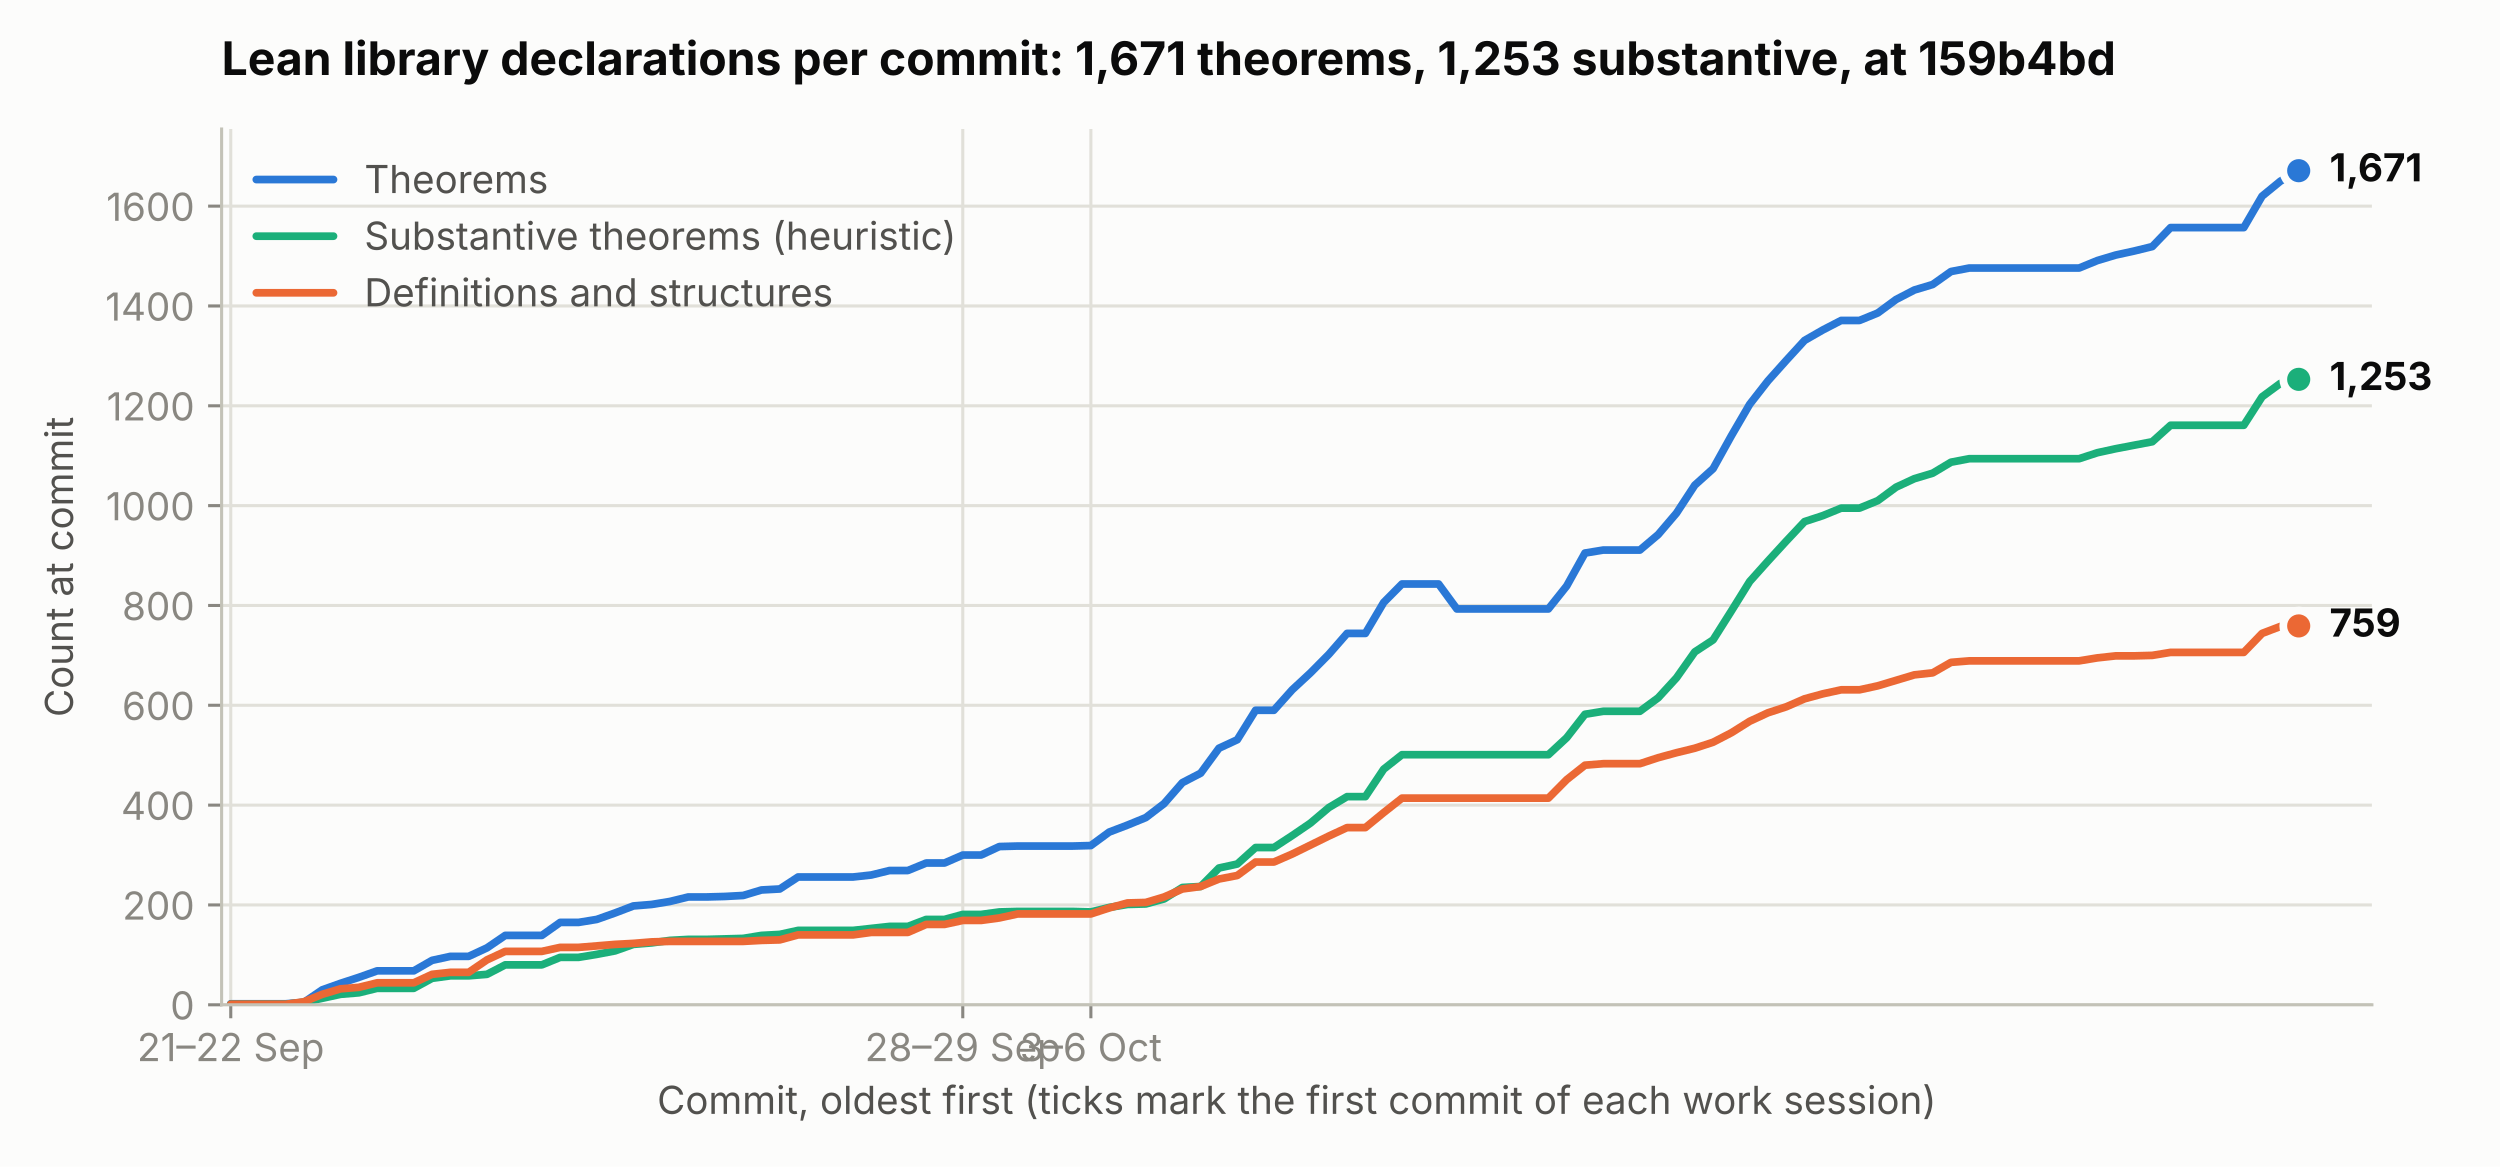
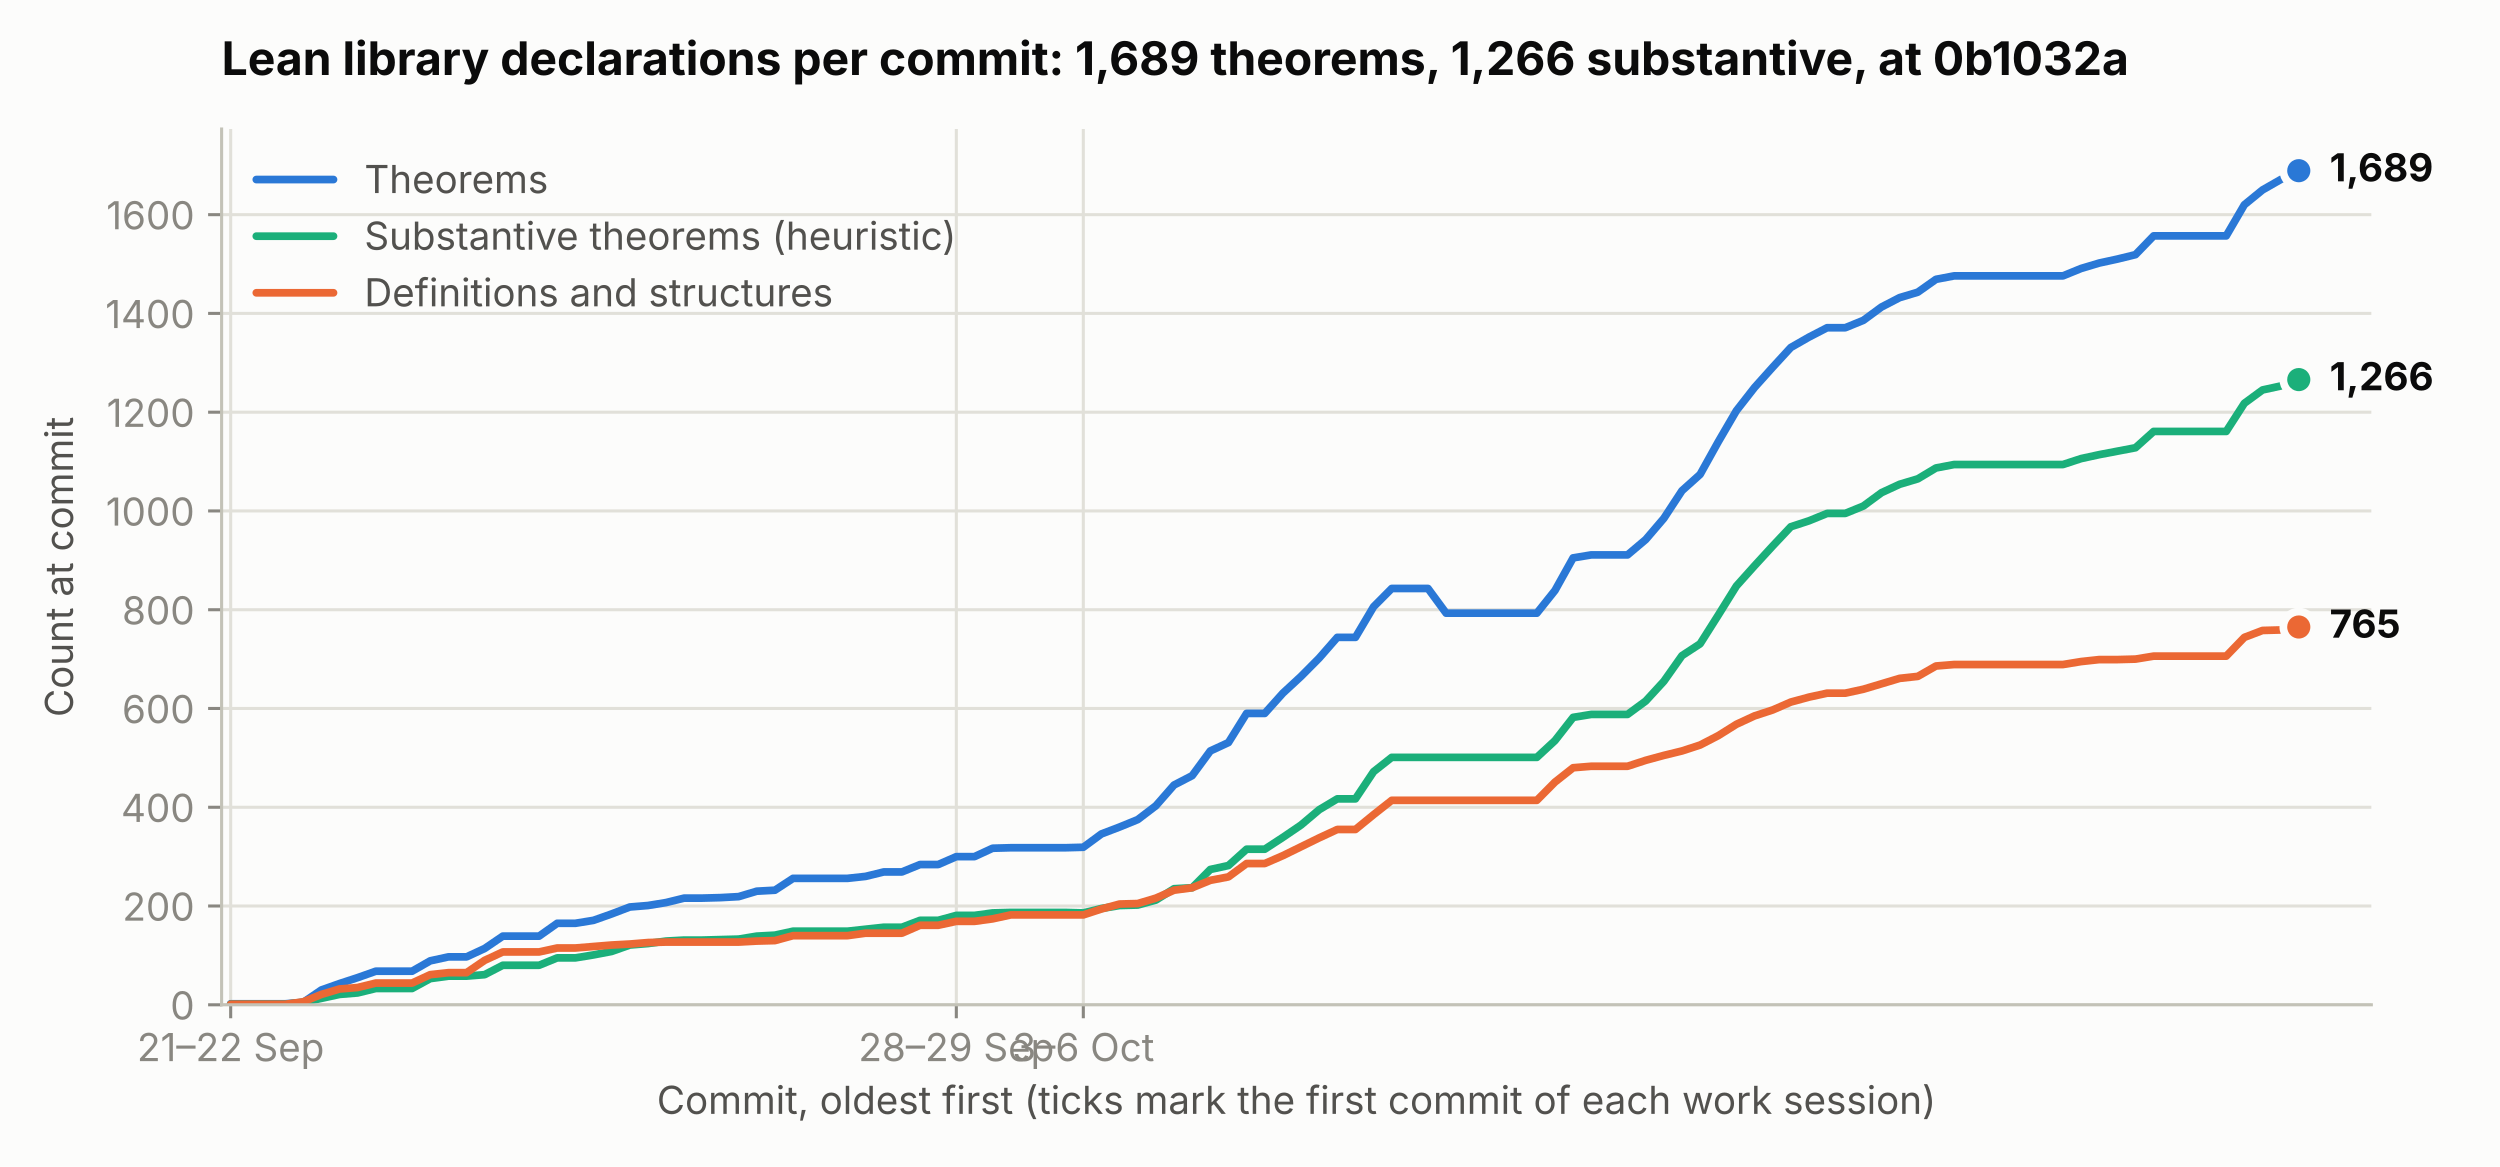
<svg xmlns="http://www.w3.org/2000/svg" xmlns:xlink="http://www.w3.org/1999/xlink" width="648pt" height="302.4pt" viewBox="0 0 648 302.4" version="1.1">
  <defs>
    <style type="text/css">*{stroke-linejoin: round; stroke-linecap: butt}</style>
  </defs>
  <g id="figure_1">
    <g id="patch_1">
      <path d="M 0 302.4 L 648 302.4 L 648 0 L 0 0 z " style="fill: #fcfcfb" />
    </g>
    <g id="axes_1">
      <g id="patch_2">
-         <path d="M 57.44 260.44 L 614.796 260.44 L 614.796 33.44 L 57.44 33.44 z " style="fill: #fcfcfb" />
+         <path d="M 57.44 260.44 L 614.652 260.44 L 614.652 33.44 L 57.44 33.44 z " style="fill: #fcfcfb" />
      </g>
      <g id="matplotlib.axis_1">
        <g id="xtick_1">
          <g id="line2d_1">
-             <path d="M 59.812 260.44 L 59.812 33.44 " clip-path="url(#pacb0f9a230)" style="fill: none; stroke: #e1e0d9; stroke-width: 0.8; stroke-linecap: square" />
+             <path d="M 59.791 260.44 L 59.791 33.44 " clip-path="url(#p38d503b0bf)" style="fill: none; stroke: #e1e0d9; stroke-width: 0.8; stroke-linecap: square" />
          </g>
          <g id="line2d_2">
            <defs>
              <path id="m02e6627c96" d="M 0 0 L 0 3.5 " style="stroke: #898781; stroke-width: 0.8" />
            </defs>
            <g>
-               <use xlink:href="#m02e6627c96" x="59.812" y="260.44" style="fill: #898781; stroke: #898781; stroke-width: 0.8" />
+               <use xlink:href="#m02e6627c96" x="59.791" y="260.44" style="fill: #898781; stroke: #898781; stroke-width: 0.8" />
            </g>
          </g>
          <g id="text_1">
-             <text style="font-size: 10px; font-family: 'Inter', 'Helvetica Neue', 'Arial', 'DejaVu Sans', sans-serif; text-anchor: middle; fill: #898781" x="59.812" y="275.038" transform="rotate(-0 59.81173 275.0384)">21–22 Sep</text>
+             <text style="font-size: 10px; font-family: 'Inter', 'Helvetica Neue', 'Arial', 'DejaVu Sans', sans-serif; text-anchor: middle; fill: #898781" x="59.791" y="275.038" transform="rotate(-0 59.79111 275.0384)">21–22 Sep</text>
          </g>
        </g>
        <g id="xtick_2">
          <g id="line2d_3">
-             <path d="M 249.55 260.44 L 249.55 33.44 " clip-path="url(#pacb0f9a230)" style="fill: none; stroke: #e1e0d9; stroke-width: 0.8; stroke-linecap: square" />
+             <path d="M 247.88 260.44 L 247.88 33.44 " clip-path="url(#p38d503b0bf)" style="fill: none; stroke: #e1e0d9; stroke-width: 0.8; stroke-linecap: square" />
          </g>
          <g id="line2d_4">
            <g>
-               <use xlink:href="#m02e6627c96" x="249.55" y="260.44" style="fill: #898781; stroke: #898781; stroke-width: 0.8" />
+               <use xlink:href="#m02e6627c96" x="247.88" y="260.44" style="fill: #898781; stroke: #898781; stroke-width: 0.8" />
            </g>
          </g>
          <g id="text_2">
-             <text style="font-size: 10px; font-family: 'Inter', 'Helvetica Neue', 'Arial', 'DejaVu Sans', sans-serif; text-anchor: middle; fill: #898781" x="249.55" y="275.038" transform="rotate(-0 249.55 275.0384)">28–29 Sep</text>
+             <text style="font-size: 10px; font-family: 'Inter', 'Helvetica Neue', 'Arial', 'DejaVu Sans', sans-serif; text-anchor: middle; fill: #898781" x="247.88" y="275.038" transform="rotate(-0 247.8795 275.0384)">28–29 Sep</text>
          </g>
        </g>
        <g id="xtick_3">
          <g id="line2d_5">
-             <path d="M 282.754 260.44 L 282.754 33.44 " clip-path="url(#pacb0f9a230)" style="fill: none; stroke: #e1e0d9; stroke-width: 0.8; stroke-linecap: square" />
+             <path d="M 280.795 260.44 L 280.795 33.44 " clip-path="url(#p38d503b0bf)" style="fill: none; stroke: #e1e0d9; stroke-width: 0.8; stroke-linecap: square" />
          </g>
          <g id="line2d_6">
            <g>
-               <use xlink:href="#m02e6627c96" x="282.754" y="260.44" style="fill: #898781; stroke: #898781; stroke-width: 0.8" />
+               <use xlink:href="#m02e6627c96" x="280.795" y="260.44" style="fill: #898781; stroke: #898781; stroke-width: 0.8" />
            </g>
          </g>
          <g id="text_3">
-             <text style="font-size: 10px; font-family: 'Inter', 'Helvetica Neue', 'Arial', 'DejaVu Sans', sans-serif; text-anchor: middle; fill: #898781" x="282.754" y="275.038" transform="rotate(-0 282.7542 275.0384)">3–6 Oct</text>
+             <text style="font-size: 10px; font-family: 'Inter', 'Helvetica Neue', 'Arial', 'DejaVu Sans', sans-serif; text-anchor: middle; fill: #898781" x="280.795" y="275.038" transform="rotate(-0 280.795 275.0384)">3–6 Oct</text>
          </g>
        </g>
        <g id="text_4">
-           <text style="font-size: 10px; font-family: 'Inter', 'Helvetica Neue', 'Arial', 'DejaVu Sans', sans-serif; text-anchor: middle; fill: #52514e" x="336.118" y="288.717" transform="rotate(-0 336.1181 288.7166)">Commit, oldest first (ticks mark the first commit of each work session)</text>
+           <text style="font-size: 10px; font-family: 'Inter', 'Helvetica Neue', 'Arial', 'DejaVu Sans', sans-serif; text-anchor: middle; fill: #52514e" x="336.046" y="288.717" transform="rotate(-0 336.0459 288.7166)">Commit, oldest first (ticks mark the first commit of each work session)</text>
        </g>
      </g>
      <g id="matplotlib.axis_2">
        <g id="ytick_1">
          <g id="line2d_7">
-             <path d="M 57.44 260.44 L 614.796 260.44 " clip-path="url(#pacb0f9a230)" style="fill: none; stroke: #e1e0d9; stroke-width: 0.8; stroke-linecap: square" />
+             <path d="M 57.44 260.44 L 614.652 260.44 " clip-path="url(#p38d503b0bf)" style="fill: none; stroke: #e1e0d9; stroke-width: 0.8; stroke-linecap: square" />
          </g>
          <g id="line2d_8">
            <defs>
              <path id="mba09e6026b" d="M 0 0 L -3.5 0 " style="stroke: #898781; stroke-width: 0.8" />
            </defs>
            <g>
              <use xlink:href="#mba09e6026b" x="57.44" y="260.44" style="fill: #898781; stroke: #898781; stroke-width: 0.8" />
            </g>
          </g>
          <g id="text_5">
            <text style="font-size: 10px; font-family: 'Inter', 'Helvetica Neue', 'Arial', 'DejaVu Sans', sans-serif; text-anchor: end; fill: #898781" x="50.44" y="264.239" transform="rotate(-0 50.44 264.2392)">0</text>
          </g>
        </g>
        <g id="ytick_2">
          <g id="line2d_9">
-             <path d="M 57.44 234.564 L 614.796 234.564 " clip-path="url(#pacb0f9a230)" style="fill: none; stroke: #e1e0d9; stroke-width: 0.8; stroke-linecap: square" />
+             <path d="M 57.44 234.839 L 614.652 234.839 " clip-path="url(#p38d503b0bf)" style="fill: none; stroke: #e1e0d9; stroke-width: 0.8; stroke-linecap: square" />
          </g>
          <g id="line2d_10">
            <g>
-               <use xlink:href="#mba09e6026b" x="57.44" y="234.564" style="fill: #898781; stroke: #898781; stroke-width: 0.8" />
+               <use xlink:href="#mba09e6026b" x="57.44" y="234.839" style="fill: #898781; stroke: #898781; stroke-width: 0.8" />
            </g>
          </g>
          <g id="text_6">
-             <text style="font-size: 10px; font-family: 'Inter', 'Helvetica Neue', 'Arial', 'DejaVu Sans', sans-serif; text-anchor: end; fill: #898781" x="50.44" y="238.363" transform="rotate(-0 50.44 238.3629)">200</text>
+             <text style="font-size: 10px; font-family: 'Inter', 'Helvetica Neue', 'Arial', 'DejaVu Sans', sans-serif; text-anchor: end; fill: #898781" x="50.44" y="238.639" transform="rotate(-0 50.44 238.6387)">200</text>
          </g>
        </g>
        <g id="ytick_3">
          <g id="line2d_11">
-             <path d="M 57.44 208.687 L 614.796 208.687 " clip-path="url(#pacb0f9a230)" style="fill: none; stroke: #e1e0d9; stroke-width: 0.8; stroke-linecap: square" />
+             <path d="M 57.44 209.239 L 614.652 209.239 " clip-path="url(#p38d503b0bf)" style="fill: none; stroke: #e1e0d9; stroke-width: 0.8; stroke-linecap: square" />
          </g>
          <g id="line2d_12">
            <g>
-               <use xlink:href="#mba09e6026b" x="57.44" y="208.687" style="fill: #898781; stroke: #898781; stroke-width: 0.8" />
+               <use xlink:href="#mba09e6026b" x="57.44" y="209.239" style="fill: #898781; stroke: #898781; stroke-width: 0.8" />
            </g>
          </g>
          <g id="text_7">
-             <text style="font-size: 10px; font-family: 'Inter', 'Helvetica Neue', 'Arial', 'DejaVu Sans', sans-serif; text-anchor: end; fill: #898781" x="50.44" y="212.487" transform="rotate(-0 50.44 212.4866)">400</text>
+             <text style="font-size: 10px; font-family: 'Inter', 'Helvetica Neue', 'Arial', 'DejaVu Sans', sans-serif; text-anchor: end; fill: #898781" x="50.44" y="213.038" transform="rotate(-0 50.44 213.0381)">400</text>
          </g>
        </g>
        <g id="ytick_4">
          <g id="line2d_13">
-             <path d="M 57.44 182.811 L 614.796 182.811 " clip-path="url(#pacb0f9a230)" style="fill: none; stroke: #e1e0d9; stroke-width: 0.8; stroke-linecap: square" />
+             <path d="M 57.44 183.638 L 614.652 183.638 " clip-path="url(#p38d503b0bf)" style="fill: none; stroke: #e1e0d9; stroke-width: 0.8; stroke-linecap: square" />
          </g>
          <g id="line2d_14">
            <g>
-               <use xlink:href="#mba09e6026b" x="57.44" y="182.811" style="fill: #898781; stroke: #898781; stroke-width: 0.8" />
+               <use xlink:href="#mba09e6026b" x="57.44" y="183.638" style="fill: #898781; stroke: #898781; stroke-width: 0.8" />
            </g>
          </g>
          <g id="text_8">
-             <text style="font-size: 10px; font-family: 'Inter', 'Helvetica Neue', 'Arial', 'DejaVu Sans', sans-serif; text-anchor: end; fill: #898781" x="50.44" y="186.61" transform="rotate(-0 50.44 186.6103)">600</text>
+             <text style="font-size: 10px; font-family: 'Inter', 'Helvetica Neue', 'Arial', 'DejaVu Sans', sans-serif; text-anchor: end; fill: #898781" x="50.44" y="187.438" transform="rotate(-0 50.44 187.4376)">600</text>
          </g>
        </g>
        <g id="ytick_5">
          <g id="line2d_15">
-             <path d="M 57.44 156.935 L 614.796 156.935 " clip-path="url(#pacb0f9a230)" style="fill: none; stroke: #e1e0d9; stroke-width: 0.8; stroke-linecap: square" />
+             <path d="M 57.44 158.038 L 614.652 158.038 " clip-path="url(#p38d503b0bf)" style="fill: none; stroke: #e1e0d9; stroke-width: 0.8; stroke-linecap: square" />
          </g>
          <g id="line2d_16">
            <g>
-               <use xlink:href="#mba09e6026b" x="57.44" y="156.935" style="fill: #898781; stroke: #898781; stroke-width: 0.8" />
+               <use xlink:href="#mba09e6026b" x="57.44" y="158.038" style="fill: #898781; stroke: #898781; stroke-width: 0.8" />
            </g>
          </g>
          <g id="text_9">
-             <text style="font-size: 10px; font-family: 'Inter', 'Helvetica Neue', 'Arial', 'DejaVu Sans', sans-serif; text-anchor: end; fill: #898781" x="50.44" y="160.734" transform="rotate(-0 50.44 160.7339)">800</text>
+             <text style="font-size: 10px; font-family: 'Inter', 'Helvetica Neue', 'Arial', 'DejaVu Sans', sans-serif; text-anchor: end; fill: #898781" x="50.44" y="161.837" transform="rotate(-0 50.44 161.8371)">800</text>
          </g>
        </g>
        <g id="ytick_6">
          <g id="line2d_17">
-             <path d="M 57.44 131.058 L 614.796 131.058 " clip-path="url(#pacb0f9a230)" style="fill: none; stroke: #e1e0d9; stroke-width: 0.8; stroke-linecap: square" />
+             <path d="M 57.44 132.437 L 614.652 132.437 " clip-path="url(#p38d503b0bf)" style="fill: none; stroke: #e1e0d9; stroke-width: 0.8; stroke-linecap: square" />
          </g>
          <g id="line2d_18">
            <g>
-               <use xlink:href="#mba09e6026b" x="57.44" y="131.058" style="fill: #898781; stroke: #898781; stroke-width: 0.8" />
+               <use xlink:href="#mba09e6026b" x="57.44" y="132.437" style="fill: #898781; stroke: #898781; stroke-width: 0.8" />
            </g>
          </g>
          <g id="text_10">
-             <text style="font-size: 10px; font-family: 'Inter', 'Helvetica Neue', 'Arial', 'DejaVu Sans', sans-serif; text-anchor: end; fill: #898781" x="50.44" y="134.858" transform="rotate(-0 50.44 134.8576)">1000</text>
+             <text style="font-size: 10px; font-family: 'Inter', 'Helvetica Neue', 'Arial', 'DejaVu Sans', sans-serif; text-anchor: end; fill: #898781" x="50.44" y="136.237" transform="rotate(-0 50.44 136.2365)">1000</text>
          </g>
        </g>
        <g id="ytick_7">
          <g id="line2d_19">
-             <path d="M 57.44 105.182 L 614.796 105.182 " clip-path="url(#pacb0f9a230)" style="fill: none; stroke: #e1e0d9; stroke-width: 0.8; stroke-linecap: square" />
+             <path d="M 57.44 106.837 L 614.652 106.837 " clip-path="url(#p38d503b0bf)" style="fill: none; stroke: #e1e0d9; stroke-width: 0.8; stroke-linecap: square" />
          </g>
          <g id="line2d_20">
            <g>
-               <use xlink:href="#mba09e6026b" x="57.44" y="105.182" style="fill: #898781; stroke: #898781; stroke-width: 0.8" />
+               <use xlink:href="#mba09e6026b" x="57.44" y="106.837" style="fill: #898781; stroke: #898781; stroke-width: 0.8" />
            </g>
          </g>
          <g id="text_11">
-             <text style="font-size: 10px; font-family: 'Inter', 'Helvetica Neue', 'Arial', 'DejaVu Sans', sans-serif; text-anchor: end; fill: #898781" x="50.44" y="108.981" transform="rotate(-0 50.44 108.9813)">1200</text>
+             <text style="font-size: 10px; font-family: 'Inter', 'Helvetica Neue', 'Arial', 'DejaVu Sans', sans-serif; text-anchor: end; fill: #898781" x="50.44" y="110.636" transform="rotate(-0 50.44 110.636)">1200</text>
          </g>
        </g>
        <g id="ytick_8">
          <g id="line2d_21">
-             <path d="M 57.44 79.306 L 614.796 79.306 " clip-path="url(#pacb0f9a230)" style="fill: none; stroke: #e1e0d9; stroke-width: 0.8; stroke-linecap: square" />
+             <path d="M 57.44 81.236 L 614.652 81.236 " clip-path="url(#p38d503b0bf)" style="fill: none; stroke: #e1e0d9; stroke-width: 0.8; stroke-linecap: square" />
          </g>
          <g id="line2d_22">
            <g>
-               <use xlink:href="#mba09e6026b" x="57.44" y="79.306" style="fill: #898781; stroke: #898781; stroke-width: 0.8" />
+               <use xlink:href="#mba09e6026b" x="57.44" y="81.236" style="fill: #898781; stroke: #898781; stroke-width: 0.8" />
            </g>
          </g>
          <g id="text_12">
-             <text style="font-size: 10px; font-family: 'Inter', 'Helvetica Neue', 'Arial', 'DejaVu Sans', sans-serif; text-anchor: end; fill: #898781" x="50.44" y="83.105" transform="rotate(-0 50.44 83.10499)">1400</text>
+             <text style="font-size: 10px; font-family: 'Inter', 'Helvetica Neue', 'Arial', 'DejaVu Sans', sans-serif; text-anchor: end; fill: #898781" x="50.44" y="85.035" transform="rotate(-0 50.44 85.03543)">1400</text>
          </g>
        </g>
        <g id="ytick_9">
          <g id="line2d_23">
-             <path d="M 57.44 53.429 L 614.796 53.429 " clip-path="url(#pacb0f9a230)" style="fill: none; stroke: #e1e0d9; stroke-width: 0.8; stroke-linecap: square" />
+             <path d="M 57.44 55.636 L 614.652 55.636 " clip-path="url(#p38d503b0bf)" style="fill: none; stroke: #e1e0d9; stroke-width: 0.8; stroke-linecap: square" />
          </g>
          <g id="line2d_24">
            <g>
-               <use xlink:href="#mba09e6026b" x="57.44" y="53.429" style="fill: #898781; stroke: #898781; stroke-width: 0.8" />
+               <use xlink:href="#mba09e6026b" x="57.44" y="55.636" style="fill: #898781; stroke: #898781; stroke-width: 0.8" />
            </g>
          </g>
          <g id="text_13">
-             <text style="font-size: 10px; font-family: 'Inter', 'Helvetica Neue', 'Arial', 'DejaVu Sans', sans-serif; text-anchor: end; fill: #898781" x="50.44" y="57.229" transform="rotate(-0 50.44 57.22867)">1600</text>
+             <text style="font-size: 10px; font-family: 'Inter', 'Helvetica Neue', 'Arial', 'DejaVu Sans', sans-serif; text-anchor: end; fill: #898781" x="50.44" y="59.435" transform="rotate(-0 50.44 59.43489)">1600</text>
          </g>
        </g>
        <g id="text_14">
          <text style="font-size: 10px; font-family: 'Inter', 'Helvetica Neue', 'Arial', 'DejaVu Sans', sans-serif; text-anchor: middle; fill: #52514e" x="18.91" y="146.94" transform="rotate(-90 18.91031 146.94)">Count at commit</text>
        </g>
      </g>
      <g id="line2d_25">
-         <path d="M 59.812 260.181 L 64.555 260.181 L 69.299 260.181 L 74.042 260.181 L 78.786 259.793 L 83.529 256.559 L 88.272 254.877 L 93.016 253.324 L 97.759 251.642 L 102.503 251.642 L 107.246 251.642 L 111.99 248.925 L 116.733 247.89 L 121.477 247.89 L 126.22 245.69 L 130.964 242.456 L 135.707 242.456 L 140.45 242.456 L 145.194 239.092 L 149.937 239.092 L 154.681 238.316 L 159.424 236.634 L 164.168 234.822 L 168.911 234.434 L 173.655 233.658 L 178.398 232.494 L 183.142 232.494 L 187.885 232.364 L 192.629 232.105 L 197.372 230.682 L 202.115 230.423 L 206.859 227.318 L 211.602 227.318 L 216.346 227.318 L 221.089 227.318 L 225.833 226.801 L 230.576 225.636 L 235.32 225.636 L 240.063 223.696 L 244.807 223.696 L 249.55 221.626 L 254.293 221.626 L 259.037 219.426 L 263.78 219.297 L 268.524 219.297 L 273.267 219.297 L 278.011 219.297 L 282.754 219.167 L 287.498 215.674 L 292.241 213.863 L 296.985 211.922 L 301.728 208.299 L 306.471 202.865 L 311.215 200.407 L 315.958 193.938 L 320.702 191.738 L 325.445 184.105 L 330.189 184.105 L 334.932 178.8 L 339.676 174.401 L 344.419 169.614 L 349.163 164.18 L 353.906 164.18 L 358.65 156.158 L 363.393 151.371 L 368.136 151.371 L 372.88 151.371 L 377.623 157.84 L 382.367 157.84 L 387.11 157.84 L 391.854 157.84 L 396.597 157.84 L 401.341 157.84 L 406.084 151.889 L 410.828 143.35 L 415.571 142.573 L 420.314 142.573 L 425.058 142.573 L 429.801 138.563 L 434.545 132.999 L 439.288 125.754 L 444.032 121.484 L 448.775 112.945 L 453.519 104.794 L 458.262 98.713 L 463.006 93.408 L 467.749 88.233 L 472.492 85.516 L 477.236 83.058 L 481.979 83.058 L 486.723 81.117 L 491.466 77.624 L 496.21 75.166 L 500.953 73.742 L 505.697 70.378 L 510.44 69.473 L 515.184 69.473 L 519.927 69.473 L 524.67 69.473 L 529.414 69.473 L 534.157 69.473 L 538.901 69.473 L 543.644 67.532 L 548.388 66.109 L 553.131 65.074 L 557.875 63.909 L 562.618 58.993 L 567.362 58.993 L 572.105 58.993 L 576.849 58.993 L 581.592 58.993 L 586.335 50.842 L 591.079 46.96 L 595.822 44.243 " clip-path="url(#pacb0f9a230)" style="fill: none; stroke: #2a78d6; stroke-width: 2; stroke-linecap: round" />
+         <path d="M 59.791 260.184 L 64.493 260.184 L 69.196 260.184 L 73.898 260.184 L 78.6 259.8 L 83.302 256.6 L 88.004 254.936 L 92.707 253.4 L 97.409 251.736 L 102.111 251.736 L 106.813 251.736 L 111.515 249.048 L 116.218 248.024 L 120.92 248.024 L 125.622 245.848 L 130.324 242.648 L 135.026 242.648 L 139.729 242.648 L 144.431 239.32 L 149.133 239.32 L 153.835 238.552 L 158.538 236.888 L 163.24 235.095 L 167.942 234.711 L 172.644 233.943 L 177.346 232.791 L 182.049 232.791 L 186.751 232.663 L 191.453 232.407 L 196.155 230.999 L 200.857 230.743 L 205.56 227.671 L 210.262 227.671 L 214.964 227.671 L 219.666 227.671 L 224.368 227.159 L 229.071 226.007 L 233.773 226.007 L 238.475 224.087 L 243.177 224.087 L 247.88 222.039 L 252.582 222.039 L 257.284 219.863 L 261.986 219.735 L 266.688 219.735 L 271.391 219.735 L 276.093 219.735 L 280.795 219.607 L 285.497 216.151 L 290.199 214.359 L 294.902 212.439 L 299.604 208.855 L 304.306 203.479 L 309.008 201.047 L 313.71 194.647 L 318.413 192.471 L 323.115 184.918 L 327.817 184.918 L 332.519 179.67 L 337.222 175.318 L 341.924 170.582 L 346.626 165.206 L 351.328 165.206 L 356.03 157.27 L 360.733 152.534 L 365.435 152.534 L 370.137 152.534 L 374.839 158.934 L 379.541 158.934 L 384.244 158.934 L 388.946 158.934 L 393.648 158.934 L 398.35 158.934 L 403.052 153.046 L 407.755 144.598 L 412.457 143.83 L 417.159 143.83 L 421.861 143.83 L 426.563 139.861 L 431.266 134.357 L 435.968 127.189 L 440.67 122.965 L 445.372 114.517 L 450.075 106.453 L 454.777 100.437 L 459.479 95.189 L 464.181 90.068 L 468.883 87.38 L 473.586 84.948 L 478.288 84.948 L 482.99 83.028 L 487.692 79.572 L 492.394 77.14 L 497.097 75.732 L 501.799 72.404 L 506.501 71.508 L 511.203 71.508 L 515.905 71.508 L 520.608 71.508 L 525.31 71.508 L 530.012 71.508 L 534.714 71.508 L 539.417 69.588 L 544.119 68.18 L 548.821 67.156 L 553.523 66.004 L 558.225 61.14 L 562.928 61.14 L 567.63 61.14 L 572.332 61.14 L 577.034 61.14 L 581.736 53.076 L 586.439 49.236 L 591.141 46.547 L 595.843 44.243 " clip-path="url(#p38d503b0bf)" style="fill: none; stroke: #2a78d6; stroke-width: 2; stroke-linecap: round" />
      </g>
      <g id="line2d_26">
        <defs>
          <path id="m0a6db412ab" d="M 0 4 C 1.061 4 2.078 3.579 2.828 2.828 C 3.579 2.078 4 1.061 4 0 C 4 -1.061 3.579 -2.078 2.828 -2.828 C 2.078 -3.579 1.061 -4 0 -4 C -1.061 -4 -2.078 -3.579 -2.828 -2.828 C -3.579 -2.078 -4 -1.061 -4 0 C -4 1.061 -3.579 2.078 -2.828 2.828 C -2.078 3.579 -1.061 4 0 4 z " style="stroke: #fcfcfb; stroke-width: 2" />
        </defs>
-         <g clip-path="url(#pacb0f9a230)">
-           <use xlink:href="#m0a6db412ab" x="595.822" y="44.243" style="fill: #2a78d6; stroke: #fcfcfb; stroke-width: 2" />
+         <g clip-path="url(#p38d503b0bf)">
+           <use xlink:href="#m0a6db412ab" x="595.843" y="44.243" style="fill: #2a78d6; stroke: #fcfcfb; stroke-width: 2" />
        </g>
      </g>
      <g id="line2d_27">
-         <path d="M 59.812 260.311 L 64.555 260.311 L 69.299 260.311 L 74.042 260.311 L 78.786 259.793 L 83.529 258.758 L 88.272 257.723 L 93.016 257.335 L 97.759 256.17 L 102.503 256.17 L 107.246 256.17 L 111.99 253.583 L 116.733 252.936 L 121.477 252.936 L 126.22 252.548 L 130.964 250.089 L 135.707 250.089 L 140.45 250.089 L 145.194 248.149 L 149.937 248.149 L 154.681 247.372 L 159.424 246.467 L 164.168 244.785 L 168.911 244.397 L 173.655 243.75 L 178.398 243.491 L 183.142 243.491 L 187.885 243.362 L 192.629 243.232 L 197.372 242.456 L 202.115 242.197 L 206.859 241.162 L 211.602 241.162 L 216.346 241.162 L 221.089 241.162 L 225.833 240.645 L 230.576 240.127 L 235.32 240.127 L 240.063 238.316 L 244.807 238.316 L 249.55 237.022 L 254.293 237.022 L 259.037 236.375 L 263.78 236.246 L 268.524 236.246 L 273.267 236.246 L 278.011 236.246 L 282.754 236.375 L 287.498 235.211 L 292.241 234.434 L 296.985 234.305 L 301.728 233.011 L 306.471 230.035 L 311.215 229.777 L 315.958 224.989 L 320.702 223.954 L 325.445 219.685 L 330.189 219.685 L 334.932 216.58 L 339.676 213.345 L 344.419 209.334 L 349.163 206.488 L 353.906 206.488 L 358.65 199.372 L 363.393 195.62 L 368.136 195.62 L 372.88 195.62 L 377.623 195.62 L 382.367 195.62 L 387.11 195.62 L 391.854 195.62 L 396.597 195.62 L 401.341 195.62 L 406.084 191.221 L 410.828 185.14 L 415.571 184.364 L 420.314 184.364 L 425.058 184.364 L 429.801 180.87 L 434.545 175.695 L 439.288 168.967 L 444.032 165.862 L 448.775 158.358 L 453.519 150.724 L 458.262 145.42 L 463.006 140.245 L 467.749 135.199 L 472.492 133.646 L 477.236 131.705 L 481.979 131.705 L 486.723 129.765 L 491.466 126.271 L 496.21 124.072 L 500.953 122.649 L 505.697 119.802 L 510.44 118.897 L 515.184 118.897 L 519.927 118.897 L 524.67 118.897 L 529.414 118.897 L 534.157 118.897 L 538.901 118.897 L 543.644 117.344 L 548.388 116.309 L 553.131 115.403 L 557.875 114.498 L 562.618 110.228 L 567.362 110.228 L 572.105 110.228 L 576.849 110.228 L 581.592 110.228 L 586.335 102.853 L 591.079 99.36 L 595.822 98.325 " clip-path="url(#pacb0f9a230)" style="fill: none; stroke: #1baf7a; stroke-width: 2; stroke-linecap: round" />
+         <path d="M 59.791 260.312 L 64.493 260.312 L 69.196 260.312 L 73.898 260.312 L 78.6 259.8 L 83.302 258.776 L 88.004 257.752 L 92.707 257.368 L 97.409 256.216 L 102.111 256.216 L 106.813 256.216 L 111.515 253.656 L 116.218 253.016 L 120.92 253.016 L 125.622 252.632 L 130.324 250.2 L 135.026 250.2 L 139.729 250.2 L 144.431 248.28 L 149.133 248.28 L 153.835 247.512 L 158.538 246.616 L 163.24 244.952 L 167.942 244.568 L 172.644 243.928 L 177.346 243.672 L 182.049 243.672 L 186.751 243.544 L 191.453 243.416 L 196.155 242.648 L 200.857 242.392 L 205.56 241.368 L 210.262 241.368 L 214.964 241.368 L 219.666 241.368 L 224.368 240.856 L 229.071 240.344 L 233.773 240.344 L 238.475 238.552 L 243.177 238.552 L 247.88 237.272 L 252.582 237.272 L 257.284 236.631 L 261.986 236.503 L 266.688 236.503 L 271.391 236.503 L 276.093 236.503 L 280.795 236.631 L 285.497 235.479 L 290.199 234.711 L 294.902 234.583 L 299.604 233.303 L 304.306 230.359 L 309.008 230.103 L 313.71 225.367 L 318.413 224.343 L 323.115 220.119 L 327.817 220.119 L 332.519 217.047 L 337.222 213.847 L 341.924 209.879 L 346.626 207.063 L 351.328 207.063 L 356.03 200.023 L 360.733 196.311 L 365.435 196.311 L 370.137 196.311 L 374.839 196.311 L 379.541 196.311 L 384.244 196.311 L 388.946 196.311 L 393.648 196.311 L 398.35 196.311 L 403.052 191.959 L 407.755 185.942 L 412.457 185.174 L 417.159 185.174 L 421.861 185.174 L 426.563 181.718 L 431.266 176.598 L 435.968 169.942 L 440.67 166.87 L 445.372 159.446 L 450.075 151.894 L 454.777 146.646 L 459.479 141.525 L 464.181 136.533 L 468.883 134.997 L 473.586 133.077 L 478.288 133.077 L 482.99 131.157 L 487.692 127.701 L 492.394 125.525 L 497.097 124.117 L 501.799 121.301 L 506.501 120.405 L 511.203 120.405 L 515.905 120.405 L 520.608 120.405 L 525.31 120.405 L 530.012 120.405 L 534.714 120.405 L 539.417 118.869 L 544.119 117.845 L 548.821 116.949 L 553.523 116.053 L 558.225 111.829 L 562.928 111.829 L 567.63 111.829 L 572.332 111.829 L 577.034 111.829 L 581.736 104.533 L 586.439 101.077 L 591.141 100.053 L 595.843 98.389 " clip-path="url(#p38d503b0bf)" style="fill: none; stroke: #1baf7a; stroke-width: 2; stroke-linecap: round" />
      </g>
      <g id="line2d_28">
        <defs>
          <path id="m3a7581996c" d="M 0 4 C 1.061 4 2.078 3.579 2.828 2.828 C 3.579 2.078 4 1.061 4 0 C 4 -1.061 3.579 -2.078 2.828 -2.828 C 2.078 -3.579 1.061 -4 0 -4 C -1.061 -4 -2.078 -3.579 -2.828 -2.828 C -3.579 -2.078 -4 -1.061 -4 0 C -4 1.061 -3.579 2.078 -2.828 2.828 C -2.078 3.579 -1.061 4 0 4 z " style="stroke: #fcfcfb; stroke-width: 2" />
        </defs>
-         <g clip-path="url(#pacb0f9a230)">
-           <use xlink:href="#m3a7581996c" x="595.822" y="98.325" style="fill: #1baf7a; stroke: #fcfcfb; stroke-width: 2" />
+         <g clip-path="url(#p38d503b0bf)">
+           <use xlink:href="#m3a7581996c" x="595.843" y="98.389" style="fill: #1baf7a; stroke: #fcfcfb; stroke-width: 2" />
        </g>
      </g>
      <g id="line2d_29">
-         <path d="M 59.812 260.311 L 64.555 260.311 L 69.299 260.311 L 74.042 260.311 L 78.786 259.664 L 83.529 257.723 L 88.272 256.3 L 93.016 255.912 L 97.759 254.747 L 102.503 254.747 L 107.246 254.747 L 111.99 252.548 L 116.733 252.03 L 121.477 252.03 L 126.22 248.796 L 130.964 246.596 L 135.707 246.596 L 140.45 246.596 L 145.194 245.561 L 149.937 245.561 L 154.681 245.173 L 159.424 244.785 L 164.168 244.526 L 168.911 244.138 L 173.655 244.009 L 178.398 244.009 L 183.142 244.009 L 187.885 244.009 L 192.629 244.009 L 197.372 243.75 L 202.115 243.62 L 206.859 242.327 L 211.602 242.327 L 216.346 242.327 L 221.089 242.327 L 225.833 241.68 L 230.576 241.68 L 235.32 241.68 L 240.063 239.61 L 244.807 239.61 L 249.55 238.575 L 254.293 238.575 L 259.037 237.928 L 263.78 236.893 L 268.524 236.893 L 273.267 236.893 L 278.011 236.893 L 282.754 236.893 L 287.498 235.34 L 292.241 234.046 L 296.985 233.917 L 301.728 232.494 L 306.471 230.423 L 311.215 229.777 L 315.958 227.836 L 320.702 226.93 L 325.445 223.437 L 330.189 223.437 L 334.932 221.367 L 339.676 219.038 L 344.419 216.709 L 349.163 214.51 L 353.906 214.51 L 358.65 210.628 L 363.393 206.876 L 368.136 206.876 L 372.88 206.876 L 377.623 206.876 L 382.367 206.876 L 387.11 206.876 L 391.854 206.876 L 396.597 206.876 L 401.341 206.876 L 406.084 202.089 L 410.828 198.337 L 415.571 197.949 L 420.314 197.949 L 425.058 197.949 L 429.801 196.396 L 434.545 195.102 L 439.288 193.938 L 444.032 192.385 L 448.775 189.927 L 453.519 186.951 L 458.262 184.752 L 463.006 183.199 L 467.749 181.129 L 472.492 179.835 L 477.236 178.8 L 481.979 178.8 L 486.723 177.765 L 491.466 176.342 L 496.21 174.919 L 500.953 174.401 L 505.697 171.684 L 510.44 171.296 L 515.184 171.296 L 519.927 171.296 L 524.67 171.296 L 529.414 171.296 L 534.157 171.296 L 538.901 171.296 L 543.644 170.52 L 548.388 170.002 L 553.131 170.002 L 557.875 169.873 L 562.618 169.097 L 567.362 169.097 L 572.105 169.097 L 576.849 169.097 L 581.592 169.097 L 586.335 164.18 L 591.079 162.369 L 595.822 162.239 " clip-path="url(#pacb0f9a230)" style="fill: none; stroke: #eb6834; stroke-width: 2; stroke-linecap: round" />
+         <path d="M 59.791 260.312 L 64.493 260.312 L 69.196 260.312 L 73.898 260.312 L 78.6 259.672 L 83.302 257.752 L 88.004 256.344 L 92.707 255.96 L 97.409 254.808 L 102.111 254.808 L 106.813 254.808 L 111.515 252.632 L 116.218 252.12 L 120.92 252.12 L 125.622 248.92 L 130.324 246.744 L 135.026 246.744 L 139.729 246.744 L 144.431 245.72 L 149.133 245.72 L 153.835 245.336 L 158.538 244.952 L 163.24 244.696 L 167.942 244.312 L 172.644 244.184 L 177.346 244.184 L 182.049 244.184 L 186.751 244.184 L 191.453 244.184 L 196.155 243.928 L 200.857 243.8 L 205.56 242.52 L 210.262 242.52 L 214.964 242.52 L 219.666 242.52 L 224.368 241.88 L 229.071 241.88 L 233.773 241.88 L 238.475 239.832 L 243.177 239.832 L 247.88 238.808 L 252.582 238.808 L 257.284 238.168 L 261.986 237.144 L 266.688 237.144 L 271.391 237.144 L 276.093 237.144 L 280.795 237.144 L 285.497 235.607 L 290.199 234.327 L 294.902 234.199 L 299.604 232.791 L 304.306 230.743 L 309.008 230.103 L 313.71 228.183 L 318.413 227.287 L 323.115 223.831 L 327.817 223.831 L 332.519 221.783 L 337.222 219.479 L 341.924 217.175 L 346.626 214.999 L 351.328 214.999 L 356.03 211.159 L 360.733 207.447 L 365.435 207.447 L 370.137 207.447 L 374.839 207.447 L 379.541 207.447 L 384.244 207.447 L 388.946 207.447 L 393.648 207.447 L 398.35 207.447 L 403.052 202.711 L 407.755 198.999 L 412.457 198.615 L 417.159 198.615 L 421.861 198.615 L 426.563 197.079 L 431.266 195.799 L 435.968 194.647 L 440.67 193.111 L 445.372 190.679 L 450.075 187.734 L 454.777 185.558 L 459.479 184.022 L 464.181 181.974 L 468.883 180.694 L 473.586 179.67 L 478.288 179.67 L 482.99 178.646 L 487.692 177.238 L 492.394 175.83 L 497.097 175.318 L 501.799 172.63 L 506.501 172.246 L 511.203 172.246 L 515.905 172.246 L 520.608 172.246 L 525.31 172.246 L 530.012 172.246 L 534.714 172.246 L 539.417 171.478 L 544.119 170.966 L 548.821 170.966 L 553.523 170.838 L 558.225 170.07 L 562.928 170.07 L 567.63 170.07 L 572.332 170.07 L 577.034 170.07 L 581.736 165.206 L 586.439 163.414 L 591.141 163.286 L 595.843 162.518 " clip-path="url(#p38d503b0bf)" style="fill: none; stroke: #eb6834; stroke-width: 2; stroke-linecap: round" />
      </g>
      <g id="line2d_30">
        <defs>
          <path id="mdf5fe9879e" d="M 0 4 C 1.061 4 2.078 3.579 2.828 2.828 C 3.579 2.078 4 1.061 4 0 C 4 -1.061 3.579 -2.078 2.828 -2.828 C 2.078 -3.579 1.061 -4 0 -4 C -1.061 -4 -2.078 -3.579 -2.828 -2.828 C -3.579 -2.078 -4 -1.061 -4 0 C -4 1.061 -3.579 2.078 -2.828 2.828 C -2.078 3.579 -1.061 4 0 4 z " style="stroke: #fcfcfb; stroke-width: 2" />
        </defs>
-         <g clip-path="url(#pacb0f9a230)">
-           <use xlink:href="#mdf5fe9879e" x="595.822" y="162.239" style="fill: #eb6834; stroke: #fcfcfb; stroke-width: 2" />
+         <g clip-path="url(#p38d503b0bf)">
+           <use xlink:href="#mdf5fe9879e" x="595.843" y="162.518" style="fill: #eb6834; stroke: #fcfcfb; stroke-width: 2" />
        </g>
      </g>
      <g id="patch_3">
        <path d="M 57.44 260.44 L 57.44 33.44 " style="fill: none; stroke: #c3c2b7; stroke-width: 0.8; stroke-linejoin: miter; stroke-linecap: square" />
      </g>
      <g id="patch_4">
-         <path d="M 57.44 260.44 L 614.796 260.44 " style="fill: none; stroke: #c3c2b7; stroke-width: 0.8; stroke-linejoin: miter; stroke-linecap: square" />
+         <path d="M 57.44 260.44 L 614.652 260.44 " style="fill: none; stroke: #c3c2b7; stroke-width: 0.8; stroke-linejoin: miter; stroke-linecap: square" />
      </g>
      <g id="text_15">
-         <text style="font-weight: 700; font-size: 10px; font-family: 'Inter', 'Helvetica Neue', 'Arial', 'DejaVu Sans', sans-serif; text-anchor: start; fill: #0b0b0b" x="603.822" y="47.003" transform="rotate(-0 603.8223 47.00274)">1,671</text>
+         <text style="font-weight: 700; font-size: 10px; font-family: 'Inter', 'Helvetica Neue', 'Arial', 'DejaVu Sans', sans-serif; text-anchor: start; fill: #0b0b0b" x="603.843" y="47.003" transform="rotate(-0 603.8431 47.0028)">1,689</text>
      </g>
      <g id="text_16">
-         <text style="font-weight: 700; font-size: 10px; font-family: 'Inter', 'Helvetica Neue', 'Arial', 'DejaVu Sans', sans-serif; text-anchor: start; fill: #0b0b0b" x="603.822" y="101.084" transform="rotate(-0 603.8223 101.0842)">1,253</text>
+         <text style="font-weight: 700; font-size: 10px; font-family: 'Inter', 'Helvetica Neue', 'Arial', 'DejaVu Sans', sans-serif; text-anchor: start; fill: #0b0b0b" x="603.843" y="101.148" transform="rotate(-0 603.8431 101.1479)">1,266</text>
      </g>
      <g id="text_17">
-         <text style="font-weight: 700; font-size: 10px; font-family: 'Inter', 'Helvetica Neue', 'Arial', 'DejaVu Sans', sans-serif; text-anchor: start; fill: #0b0b0b" x="603.822" y="164.999" transform="rotate(-0 603.8223 164.9987)">759</text>
+         <text style="font-weight: 700; font-size: 10px; font-family: 'Inter', 'Helvetica Neue', 'Arial', 'DejaVu Sans', sans-serif; text-anchor: start; fill: #0b0b0b" x="603.843" y="165.277" transform="rotate(-0 603.8431 165.2773)">765</text>
      </g>
      <g id="text_18">
-         <text style="font-weight: 700; font-size: 12px; font-family: 'Inter', 'Helvetica Neue', 'Arial', 'DejaVu Sans', sans-serif; text-anchor: start; fill: #0b0b0b" x="57.44" y="19.44" transform="rotate(-0 57.44 19.44)">Lean library declarations per commit: 1,671 theorems, 1,253 substantive, at 159b4bd</text>
+         <text style="font-weight: 700; font-size: 12px; font-family: 'Inter', 'Helvetica Neue', 'Arial', 'DejaVu Sans', sans-serif; text-anchor: start; fill: #0b0b0b" x="57.44" y="19.44" transform="rotate(-0 57.44 19.44)">Lean library declarations per commit: 1,689 theorems, 1,266 substantive, at 0b1032a</text>
      </g>
      <g id="legend_1">
        <g id="line2d_31">
          <path d="M 66.44 46.538 L 76.44 46.538 L 86.44 46.538 " style="fill: none; stroke: #2a78d6; stroke-width: 2; stroke-linecap: round" />
        </g>
        <g id="text_19">
          <text style="font-size: 10px; font-family: 'Inter', 'Helvetica Neue', 'Arial', 'DejaVu Sans', sans-serif; text-anchor: start; fill: #52514e" x="94.44" y="50.038" transform="rotate(-0 94.44 50.03844)">Theorems</text>
        </g>
        <g id="line2d_32">
          <path d="M 66.44 61.217 L 76.44 61.217 L 86.44 61.217 " style="fill: none; stroke: #1baf7a; stroke-width: 2; stroke-linecap: round" />
        </g>
        <g id="text_20">
          <text style="font-size: 10px; font-family: 'Inter', 'Helvetica Neue', 'Arial', 'DejaVu Sans', sans-serif; text-anchor: start; fill: #52514e" x="94.44" y="64.717" transform="rotate(-0 94.44 64.71656)">Substantive theorems (heuristic)</text>
        </g>
        <g id="line2d_33">
          <path d="M 66.44 75.895 L 76.44 75.895 L 86.44 75.895 " style="fill: none; stroke: #eb6834; stroke-width: 2; stroke-linecap: round" />
        </g>
        <g id="text_21">
          <text style="font-size: 10px; font-family: 'Inter', 'Helvetica Neue', 'Arial', 'DejaVu Sans', sans-serif; text-anchor: start; fill: #52514e" x="94.44" y="79.395" transform="rotate(-0 94.44 79.39469)">Definitions and structures</text>
        </g>
      </g>
    </g>
  </g>
  <defs>
-     <clipPath id="pacb0f9a230">
-       <rect x="57.44" y="33.44" width="557.356" height="227" />
+     <clipPath id="p38d503b0bf">
+       <rect x="57.44" y="33.44" width="557.212" height="227" />
    </clipPath>
  </defs>
</svg>
